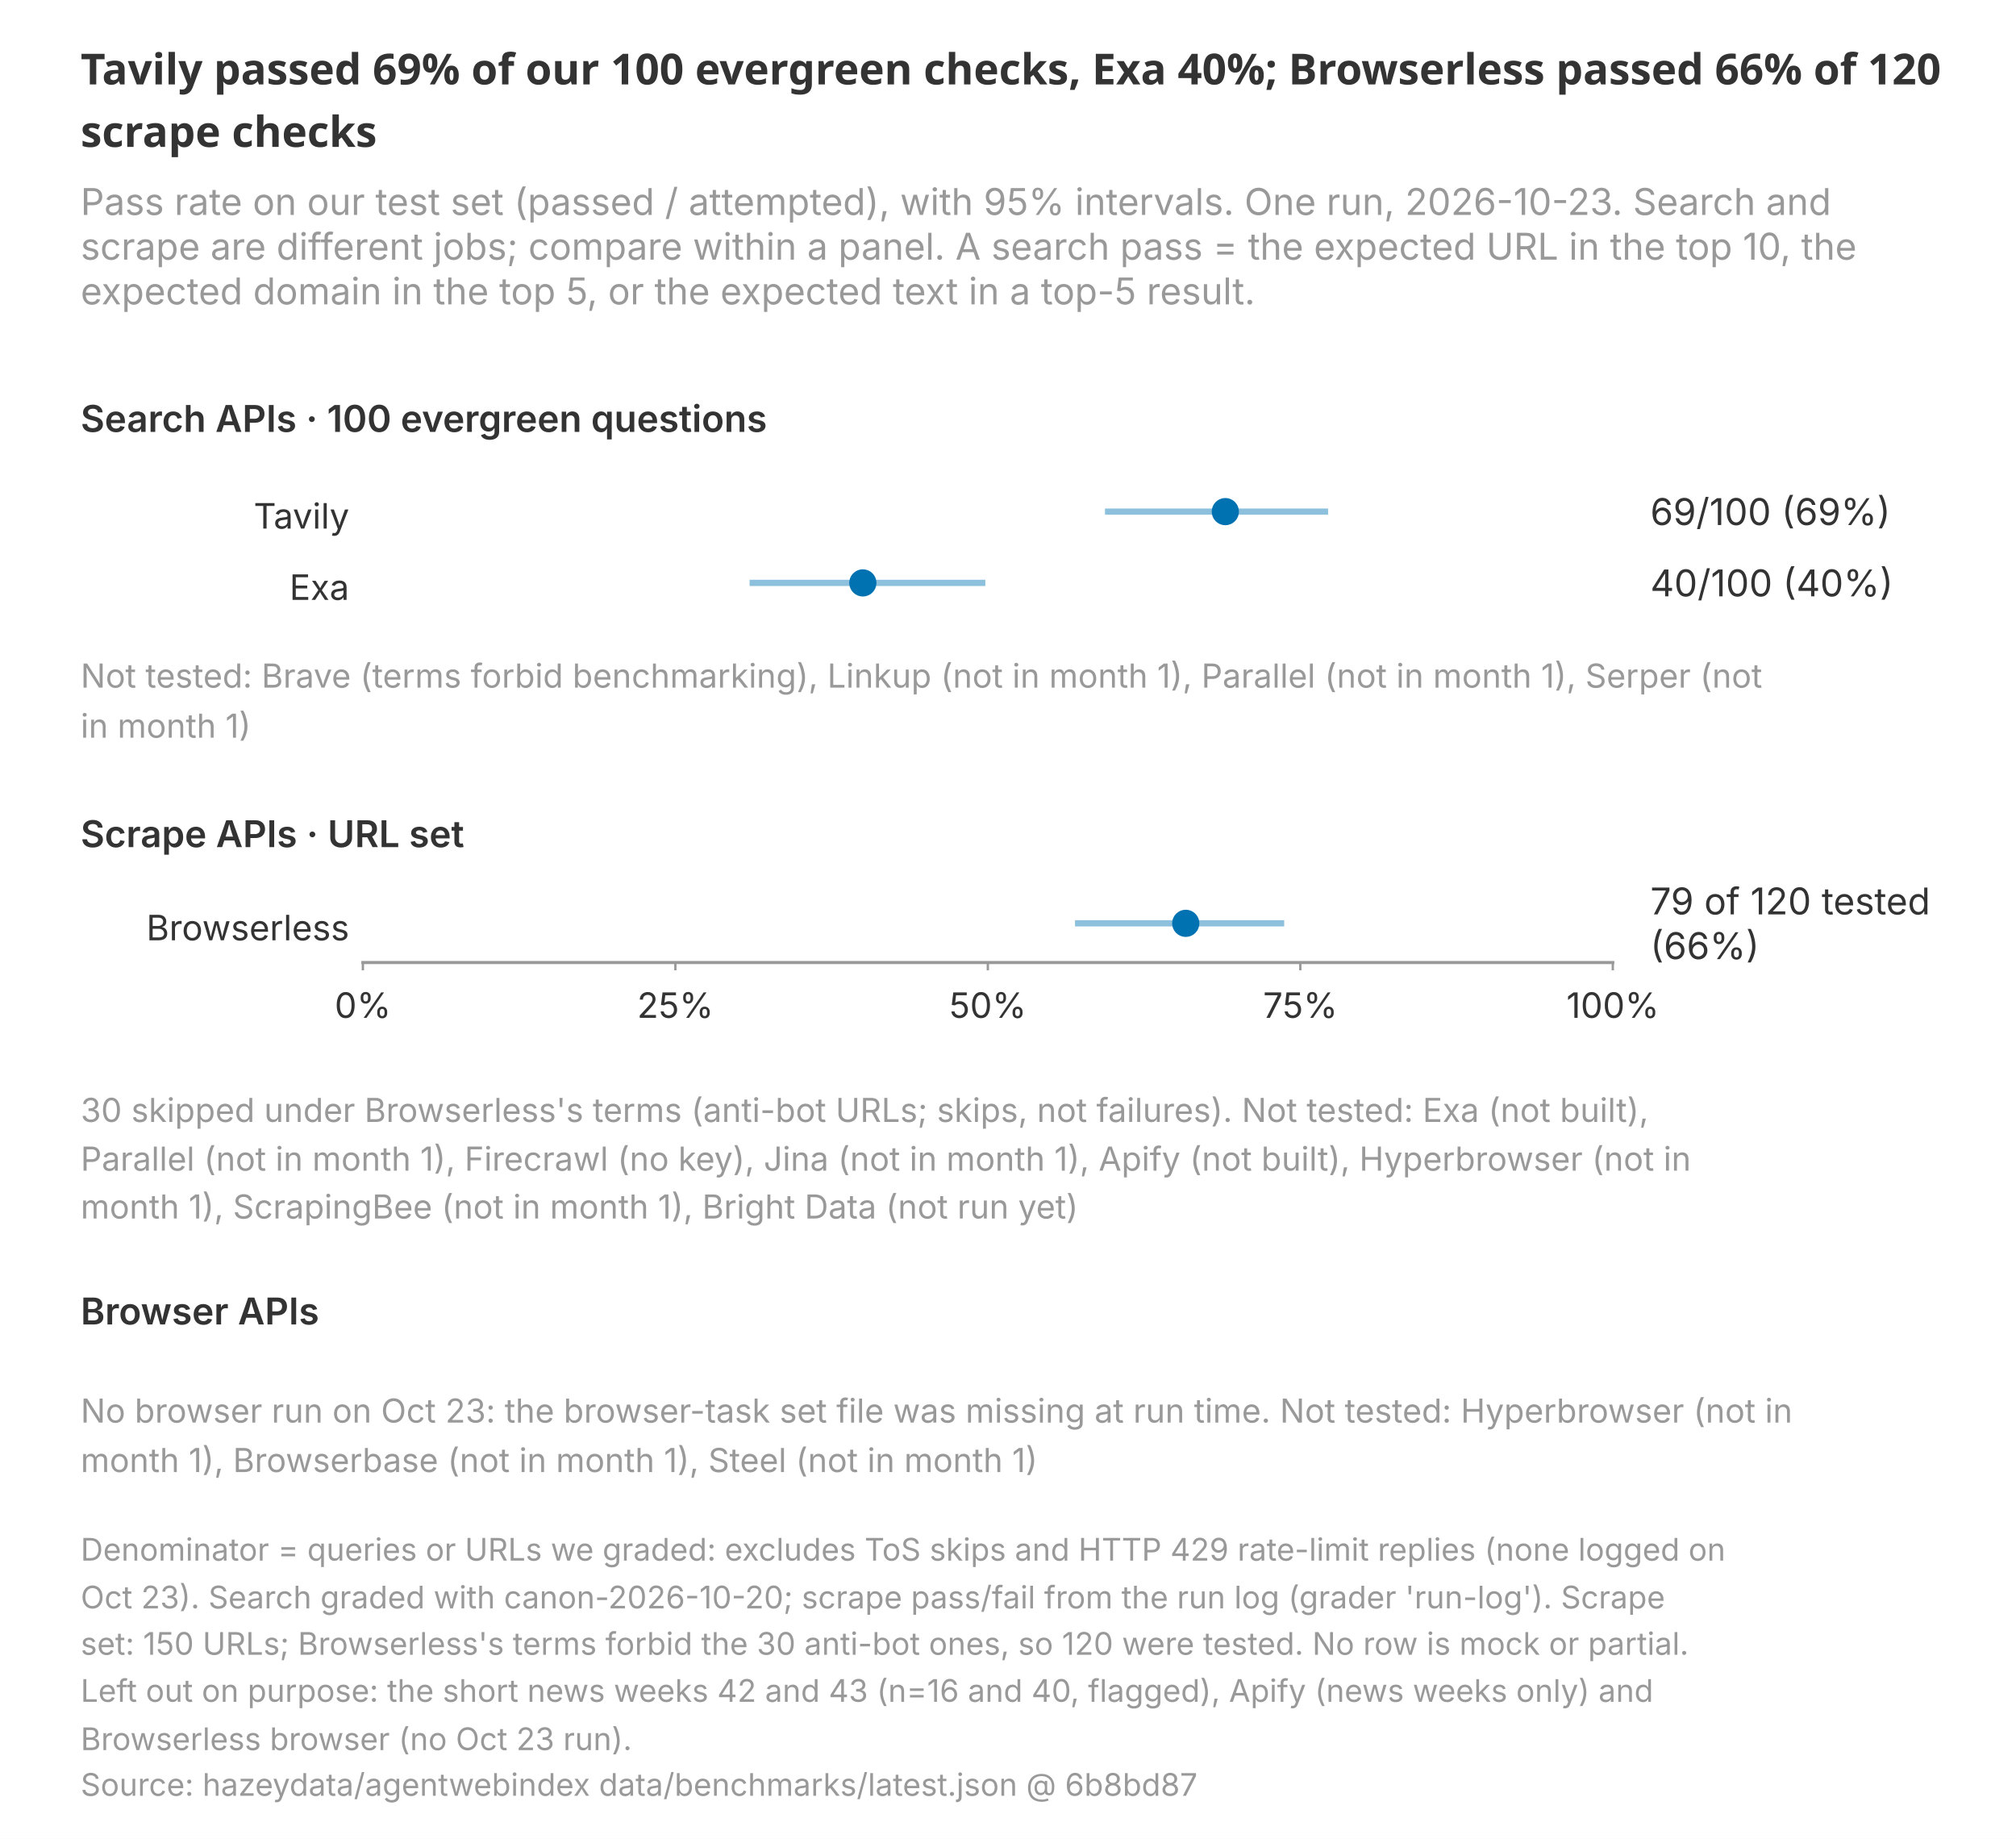
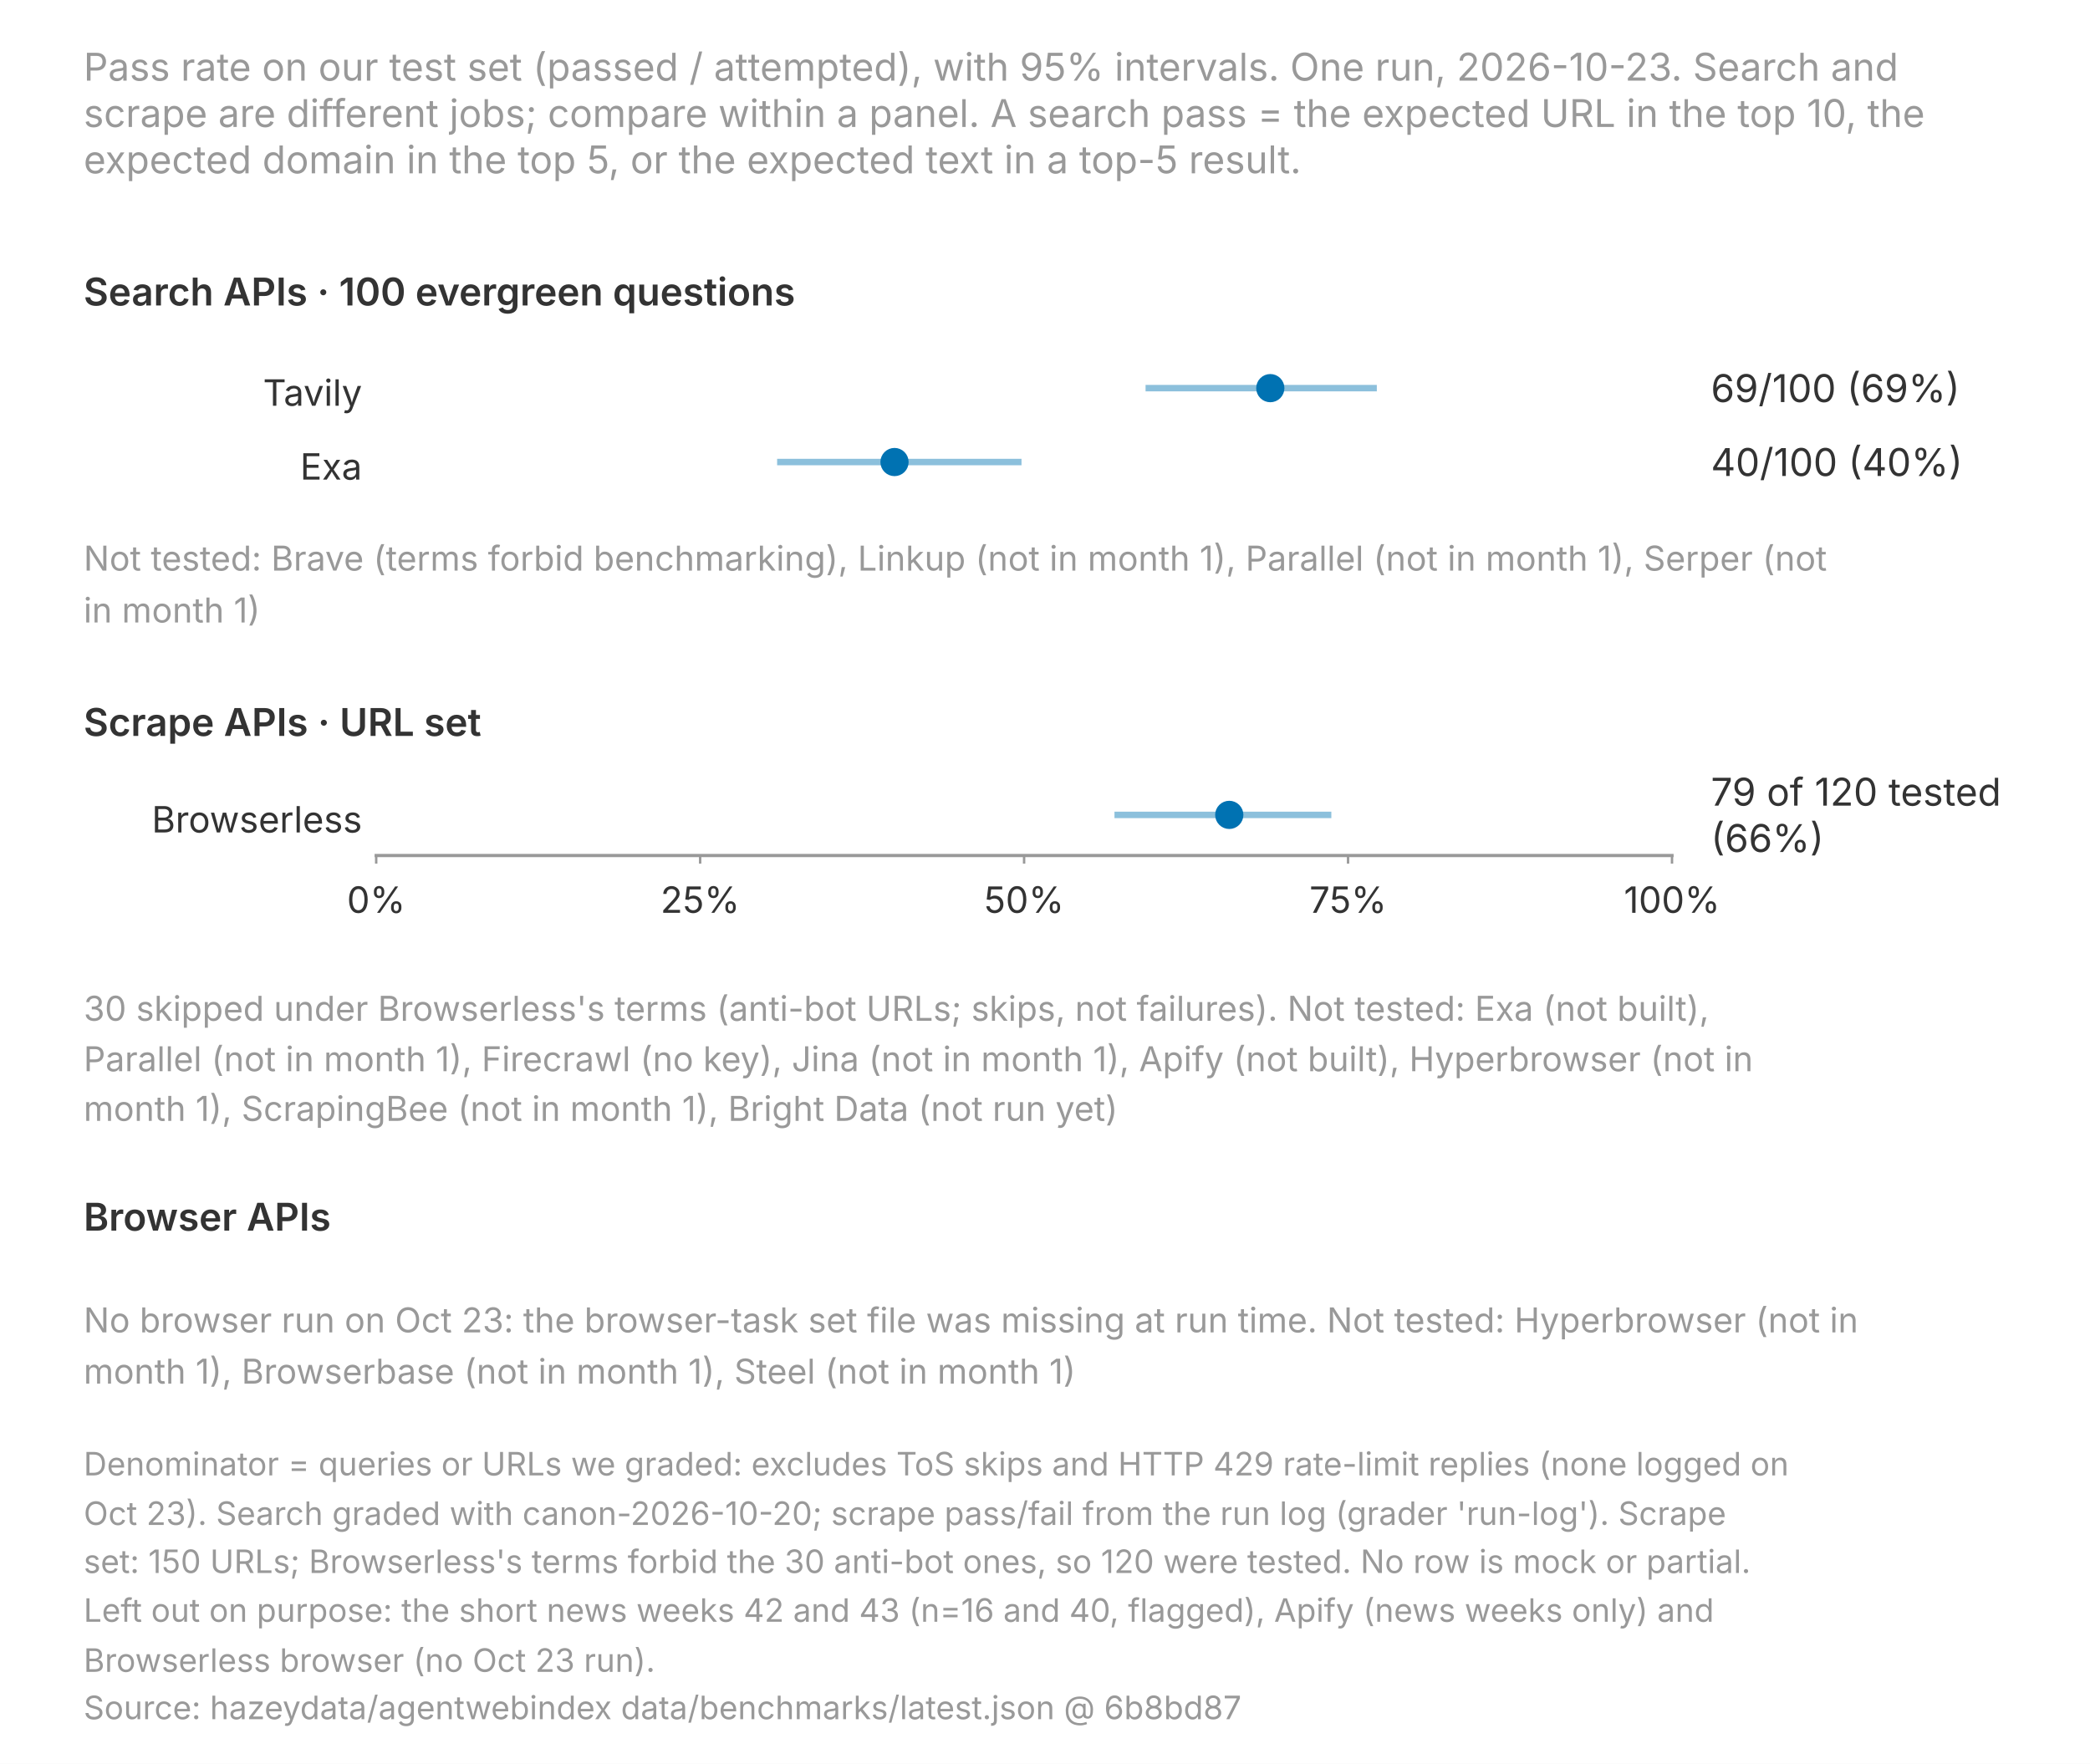
- <svg xmlns="http://www.w3.org/2000/svg" xmlns:xlink="http://www.w3.org/1999/xlink" width="518.4pt" height="472.736pt" viewBox="0 0 518.4 472.736" version="1.1">
+ <svg xmlns="http://www.w3.org/2000/svg" xmlns:xlink="http://www.w3.org/1999/xlink" role="img" aria-label="Tavily passed 69% of our 100 evergreen checks, Exa 40%; Browserless passed 66% of 120 scrape checks" width="518.4pt" height="437.479pt" viewBox="0 0 518.4 437.479" version="1.1">
  <defs>
    <style type="text/css">*{stroke-linejoin: round; stroke-linecap: butt}</style>
  </defs>
  <g id="figure_1">
    <g id="patch_1">
-       <path d="M 0 472.736  L 518.4 472.736  L 518.4 0  L 0 0  z " style="fill: #ffffff" />
+       <path d="M 0 437.479  L 518.4 437.479  L 518.4 0  L 0 0  z " style="fill: #ffffff" />
    </g>
    <g id="axes_1">
      <g id="patch_2">
-         <path d="M 93.312 160.852  L 414.72 160.852  L 414.72 120.532  L 93.312 120.532  z " style="fill: #ffffff" />
+         <path d="M 93.312 125.595  L 414.72 125.595  L 414.72 85.275  L 93.312 85.275  z " style="fill: #ffffff" />
      </g>
      <g id="matplotlib.axis_1">
        <g id="xtick_1">
          <g id="line2d_1" />
        </g>
        <g id="xtick_2">
          <g id="line2d_2" />
        </g>
        <g id="xtick_3">
          <g id="line2d_3" />
        </g>
        <g id="xtick_4">
          <g id="line2d_4" />
        </g>
        <g id="xtick_5">
          <g id="line2d_5" />
        </g>
      </g>
      <g id="matplotlib.axis_2">
        <g id="ytick_1">
          <g id="line2d_6" />
          <g id="text_1">
-             <text style="font-size: 9px; font-family: 'Inter', sans-serif; text-anchor: end; fill: #333333" x="89.812" y="154.216" transform="rotate(-0 89.812 154.2155)">Exa</text>
+             <text style="font-size: 9px; font-family: 'Inter', sans-serif; text-anchor: end; fill: #333333" x="89.812" y="118.958" transform="rotate(-0 89.812 118.958)">Exa</text>
          </g>
        </g>
        <g id="ytick_2">
          <g id="line2d_7" />
          <g id="text_2">
-             <text style="font-size: 9px; font-family: 'Inter', sans-serif; text-anchor: end; fill: #333333" x="89.812" y="135.888" transform="rotate(-0 89.812 135.8882)">Tavily</text>
+             <text style="font-size: 9px; font-family: 'Inter', sans-serif; text-anchor: end; fill: #333333" x="89.812" y="100.631" transform="rotate(-0 89.812 100.6307)">Tavily</text>
          </g>
        </g>
      </g>
      <g id="wilson-ci">
-         <path d="M 284.144 131.529  L 341.505 131.529  " clip-path="url(#p738cec2b0a)" style="fill: none; stroke: #8cc0dc; stroke-width: 1.6" />
+         <path d="M 284.144 96.271  L 341.505 96.271  " clip-path="url(#p6c392fb04b)" style="fill: none; stroke: #8cc0dc; stroke-width: 1.6" />
      </g>
      <g id="wilson-ci">
-         <path d="M 192.756 149.856  L 253.373 149.856  " clip-path="url(#p738cec2b0a)" style="fill: none; stroke: #8cc0dc; stroke-width: 1.6" />
+         <path d="M 192.756 114.599  L 253.373 114.599  " clip-path="url(#p6c392fb04b)" style="fill: none; stroke: #8cc0dc; stroke-width: 1.6" />
      </g>
      <g id="line2d_8">
        <defs>
-           <path id="mc26f1f0b62" d="M 0 3  C 0.796 3 1.559 2.684 2.121 2.121  C 2.684 1.559 3 0.796 3 0  C 3 -0.796 2.684 -1.559 2.121 -2.121  C 1.559 -2.684 0.796 -3 0 -3  C -0.796 -3 -1.559 -2.684 -2.121 -2.121  C -2.684 -1.559 -3 -0.796 -3 0  C -3 0.796 -2.684 1.559 -2.121 2.121  C -1.559 2.684 -0.796 3 0 3  z " style="stroke: #0072b2" />
+           <path id="m824ab61d52" d="M 0 3  C 0.796 3 1.559 2.684 2.121 2.121  C 2.684 1.559 3 0.796 3 0  C 3 -0.796 2.684 -1.559 2.121 -2.121  C 1.559 -2.684 0.796 -3 0 -3  C -0.796 -3 -1.559 -2.684 -2.121 -2.121  C -2.684 -1.559 -3 -0.796 -3 0  C -3 0.796 -2.684 1.559 -2.121 2.121  C -1.559 2.684 -0.796 3 0 3  z " style="stroke: #0072b2" />
        </defs>
-         <g clip-path="url(#p738cec2b0a)">
-           <use xlink:href="#mc26f1f0b62" x="315.084" y="131.529" style="fill: #0072b2; stroke: #0072b2" />
+         <g clip-path="url(#p6c392fb04b)">
+           <use xlink:href="#m824ab61d52" x="315.084" y="96.271" style="fill: #0072b2; stroke: #0072b2" />
        </g>
      </g>
      <g id="text_3">
-         <text style="font-size: 9.5px; font-family: 'Inter', sans-serif; text-anchor: start; fill: #333333" x="424.362" y="134.985" transform="rotate(-0 424.3622 134.9847)">69/100 (69%)</text>
+         <text style="font-size: 9.5px; font-family: 'Inter', sans-serif; text-anchor: start; fill: #333333" x="424.362" y="99.727" transform="rotate(-0 424.3622 99.72717)">69/100 (69%)</text>
      </g>
      <g id="line2d_9">
-         <g clip-path="url(#p738cec2b0a)">
-           <use xlink:href="#mc26f1f0b62" x="221.875" y="149.856" style="fill: #0072b2; stroke: #0072b2" />
+         <g clip-path="url(#p6c392fb04b)">
+           <use xlink:href="#m824ab61d52" x="221.875" y="114.599" style="fill: #0072b2; stroke: #0072b2" />
        </g>
      </g>
      <g id="text_4">
-         <text style="font-size: 9.5px; font-family: 'Inter', sans-serif; text-anchor: start; fill: #333333" x="424.362" y="153.312" transform="rotate(-0 424.3622 153.3119)">40/100 (40%)</text>
+         <text style="font-size: 9.5px; font-family: 'Inter', sans-serif; text-anchor: start; fill: #333333" x="424.362" y="118.054" transform="rotate(-0 424.3622 118.0544)">40/100 (40%)</text>
      </g>
    </g>
    <g id="axes_2">
      <g id="patch_3">
-         <path d="M 93.312 247.455  L 414.72 247.455  L 414.72 227.295  L 93.312 227.295  z " style="fill: #ffffff" />
+         <path d="M 93.312 212.197  L 414.72 212.197  L 414.72 192.037  L 93.312 192.037  z " style="fill: #ffffff" />
      </g>
      <g id="matplotlib.axis_3">
        <g id="xtick_6">
          <g id="line2d_10">
            <defs>
-               <path id="m9cb57ee607" d="M 0 0  L 0 2  " style="stroke: #999999; stroke-width: 0.6" />
+               <path id="m1c61bcdc0d" d="M 0 0  L 0 2  " style="stroke: #999999; stroke-width: 0.6" />
            </defs>
            <g>
-               <use xlink:href="#m9cb57ee607" x="93.312" y="247.455" style="fill: #999999; stroke: #999999; stroke-width: 0.6" />
+               <use xlink:href="#m1c61bcdc0d" x="93.312" y="212.197" style="fill: #999999; stroke: #999999; stroke-width: 0.6" />
            </g>
          </g>
          <g id="text_5">
-             <text style="font-size: 9px; font-family: 'Inter', sans-serif; text-anchor: middle; fill: #333333" x="93.312" y="261.674" transform="rotate(-0 93.312 261.6737)">0%</text>
+             <text style="font-size: 9px; font-family: 'Inter', sans-serif; text-anchor: middle; fill: #333333" x="93.312" y="226.416" transform="rotate(-0 93.312 226.4162)">0%</text>
          </g>
        </g>
        <g id="xtick_7">
          <g id="line2d_11">
            <g>
-               <use xlink:href="#m9cb57ee607" x="173.664" y="247.455" style="fill: #999999; stroke: #999999; stroke-width: 0.6" />
+               <use xlink:href="#m1c61bcdc0d" x="173.664" y="212.197" style="fill: #999999; stroke: #999999; stroke-width: 0.6" />
            </g>
          </g>
          <g id="text_6">
-             <text style="font-size: 9px; font-family: 'Inter', sans-serif; text-anchor: middle; fill: #333333" x="173.664" y="261.674" transform="rotate(-0 173.664 261.6737)">25%</text>
+             <text style="font-size: 9px; font-family: 'Inter', sans-serif; text-anchor: middle; fill: #333333" x="173.664" y="226.416" transform="rotate(-0 173.664 226.4162)">25%</text>
          </g>
        </g>
        <g id="xtick_8">
          <g id="line2d_12">
            <g>
-               <use xlink:href="#m9cb57ee607" x="254.016" y="247.455" style="fill: #999999; stroke: #999999; stroke-width: 0.6" />
+               <use xlink:href="#m1c61bcdc0d" x="254.016" y="212.197" style="fill: #999999; stroke: #999999; stroke-width: 0.6" />
            </g>
          </g>
          <g id="text_7">
-             <text style="font-size: 9px; font-family: 'Inter', sans-serif; text-anchor: middle; fill: #333333" x="254.016" y="261.674" transform="rotate(-0 254.016 261.6737)">50%</text>
+             <text style="font-size: 9px; font-family: 'Inter', sans-serif; text-anchor: middle; fill: #333333" x="254.016" y="226.416" transform="rotate(-0 254.016 226.4162)">50%</text>
          </g>
        </g>
        <g id="xtick_9">
          <g id="line2d_13">
            <g>
-               <use xlink:href="#m9cb57ee607" x="334.368" y="247.455" style="fill: #999999; stroke: #999999; stroke-width: 0.6" />
+               <use xlink:href="#m1c61bcdc0d" x="334.368" y="212.197" style="fill: #999999; stroke: #999999; stroke-width: 0.6" />
            </g>
          </g>
          <g id="text_8">
-             <text style="font-size: 9px; font-family: 'Inter', sans-serif; text-anchor: middle; fill: #333333" x="334.368" y="261.674" transform="rotate(-0 334.368 261.6737)">75%</text>
+             <text style="font-size: 9px; font-family: 'Inter', sans-serif; text-anchor: middle; fill: #333333" x="334.368" y="226.416" transform="rotate(-0 334.368 226.4162)">75%</text>
          </g>
        </g>
        <g id="xtick_10">
          <g id="line2d_14">
            <g>
-               <use xlink:href="#m9cb57ee607" x="414.72" y="247.455" style="fill: #999999; stroke: #999999; stroke-width: 0.6" />
+               <use xlink:href="#m1c61bcdc0d" x="414.72" y="212.197" style="fill: #999999; stroke: #999999; stroke-width: 0.6" />
            </g>
          </g>
          <g id="text_9">
-             <text style="font-size: 9px; font-family: 'Inter', sans-serif; text-anchor: middle; fill: #333333" x="414.72" y="261.674" transform="rotate(-0 414.72 261.6737)">100%</text>
+             <text style="font-size: 9px; font-family: 'Inter', sans-serif; text-anchor: middle; fill: #333333" x="414.72" y="226.416" transform="rotate(-0 414.72 226.4162)">100%</text>
          </g>
        </g>
      </g>
      <g id="matplotlib.axis_4">
        <g id="ytick_3">
          <g id="line2d_15" />
          <g id="text_10">
-             <text style="font-size: 9px; font-family: 'Inter', sans-serif; text-anchor: end; fill: #333333" x="89.812" y="241.734" transform="rotate(-0 89.812 241.7344)">Browserless</text>
+             <text style="font-size: 9px; font-family: 'Inter', sans-serif; text-anchor: end; fill: #333333" x="89.812" y="206.477" transform="rotate(-0 89.812 206.4769)">Browserless</text>
          </g>
        </g>
      </g>
      <g id="wilson-ci">
-         <path d="M 276.433 237.375  L 330.221 237.375  " clip-path="url(#p0f37671076)" style="fill: none; stroke: #8cc0dc; stroke-width: 1.6" />
+         <path d="M 276.433 202.118  L 330.221 202.118  " clip-path="url(#pf2d396e86c)" style="fill: none; stroke: #8cc0dc; stroke-width: 1.6" />
      </g>
      <g id="patch_4">
-         <path d="M 93.312 247.455  L 414.72 247.455  " style="fill: none; stroke: #999999; stroke-width: 0.8; stroke-linejoin: miter; stroke-linecap: square" />
+         <path d="M 93.312 212.197  L 414.72 212.197  " style="fill: none; stroke: #999999; stroke-width: 0.8; stroke-linejoin: miter; stroke-linecap: square" />
      </g>
      <g id="line2d_16">
-         <g clip-path="url(#p0f37671076)">
-           <use xlink:href="#mc26f1f0b62" x="304.906" y="237.375" style="fill: #0072b2; stroke: #0072b2" />
+         <g clip-path="url(#pf2d396e86c)">
+           <use xlink:href="#m824ab61d52" x="304.906" y="202.118" style="fill: #0072b2; stroke: #0072b2" />
        </g>
      </g>
      <g id="text_11">
-         <text style="font-size: 9.5px; font-family: 'Inter', sans-serif; fill: #333333" transform="translate(424.3622 235.0835)">79 of 120 tested</text>
-         <text style="font-size: 9.5px; font-family: 'Inter', sans-serif; fill: #333333" transform="translate(424.3622 246.5781)">(66%)</text>
+         <text style="font-size: 9.5px; font-family: 'Inter', sans-serif; fill: #333333" transform="translate(424.3622 199.826)">79 of 120 tested</text>
+         <text style="font-size: 9.5px; font-family: 'Inter', sans-serif; fill: #333333" transform="translate(424.3622 211.3206)">(66%)</text>
      </g>
    </g>
    <g id="text_12">
-       <text style="font-weight: 600; font-size: 11px; font-family: 'Space Grotesk'; fill: #333333" transform="translate(20.736 21.69804)">Tavily passed 69% of our 100 evergreen checks, Exa 40%; Browserless passed 66% of 120</text>
-       <text style="font-weight: 600; font-size: 11px; font-family: 'Space Grotesk'; fill: #333333" transform="translate(20.736 37.7621)">scrape checks</text>
+       <text style="font-size: 9.5px; font-family: 'Inter', sans-serif; fill: #999999" transform="translate(20.736 20.00313)">Pass rate on our test set (passed / attempted), with 95% intervals. One run, 2026-10-23. Search and</text>
+       <text style="font-size: 9.5px; font-family: 'Inter', sans-serif; fill: #999999" transform="translate(20.736 31.49775)">scrape are different jobs; compare within a panel. A search pass = the expected URL in the top 10, the</text>
+       <text style="font-size: 9.5px; font-family: 'Inter', sans-serif; fill: #999999" transform="translate(20.736 42.99238)">expected domain in the top 5, or the expected text in a top-5 result.</text>
    </g>
    <g id="text_13">
-       <text style="font-size: 9.5px; font-family: 'Inter', sans-serif; fill: #999999" transform="translate(20.736 55.26062)">Pass rate on our test set (passed / attempted), with 95% intervals. One run, 2026-10-23. Search and</text>
-       <text style="font-size: 9.5px; font-family: 'Inter', sans-serif; fill: #999999" transform="translate(20.736 66.75525)">scrape are different jobs; compare within a panel. A search pass = the expected URL in the top 10, the</text>
-       <text style="font-size: 9.5px; font-family: 'Inter', sans-serif; fill: #999999" transform="translate(20.736 78.24988)">expected domain in the top 5, or the expected text in a top-5 result.</text>
+       <text style="font-weight: 600; font-size: 9.5px; font-family: 'Inter', sans-serif; text-anchor: start; fill: #333333" x="20.736" y="75.771" transform="rotate(-0 20.736 75.77081)">Search APIs · 100 evergreen questions</text>
    </g>
    <g id="text_14">
-       <text style="font-weight: 600; font-size: 9.5px; font-family: 'Inter', sans-serif; text-anchor: start; fill: #333333" x="20.736" y="111.028" transform="rotate(-0 20.736 111.0283)">Search APIs · 100 evergreen questions</text>
+       <text style="font-size: 8.5px; font-family: 'Inter', sans-serif; fill: #999999" transform="translate(20.736 141.5251)">Not tested: Brave (terms forbid benchmarking), Linkup (not in month 1), Parallel (not in month 1), Serper (not</text>
+       <text style="font-size: 8.5px; font-family: 'Inter', sans-serif; fill: #999999" transform="translate(20.736 154.3999)">in month 1)</text>
    </g>
    <g id="text_15">
-       <text style="font-size: 8.5px; font-family: 'Inter', sans-serif; fill: #999999" transform="translate(20.736 176.7826)">Not tested: Brave (terms forbid benchmarking), Linkup (not in month 1), Parallel (not in month 1), Serper (not</text>
-       <text style="font-size: 8.5px; font-family: 'Inter', sans-serif; fill: #999999" transform="translate(20.736 189.6574)">in month 1)</text>
+       <text style="font-weight: 600; font-size: 9.5px; font-family: 'Inter', sans-serif; text-anchor: start; fill: #333333" x="20.736" y="182.533" transform="rotate(-0 20.736 182.5333)">Scrape APIs · URL set</text>
    </g>
    <g id="text_16">
-       <text style="font-weight: 600; font-size: 9.5px; font-family: 'Inter', sans-serif; text-anchor: start; fill: #333333" x="20.736" y="217.791" transform="rotate(-0 20.736 217.7908)">Scrape APIs · URL set</text>
+       <text style="font-size: 8.5px; font-family: 'Inter', sans-serif; fill: #999999" transform="translate(20.736 253.1822)">30 skipped under Browserless's terms (anti-bot URLs; skips, not failures). Not tested: Exa (not built),</text>
+       <text style="font-size: 8.5px; font-family: 'Inter', sans-serif; fill: #999999" transform="translate(20.736 265.7024)">Parallel (not in month 1), Firecrawl (no key), Jina (not in month 1), Apify (not built), Hyperbrowser (not in</text>
+       <text style="font-size: 8.5px; font-family: 'Inter', sans-serif; fill: #999999" transform="translate(20.736 278.0108)">month 1), ScrapingBee (not in month 1), Bright Data (not run yet)</text>
    </g>
    <g id="text_17">
-       <text style="font-size: 8.5px; font-family: 'Inter', sans-serif; fill: #999999" transform="translate(20.736 288.4397)">30 skipped under Browserless's terms (anti-bot URLs; skips, not failures). Not tested: Exa (not built),</text>
-       <text style="font-size: 8.5px; font-family: 'Inter', sans-serif; fill: #999999" transform="translate(20.736 300.9599)">Parallel (not in month 1), Firecrawl (no key), Jina (not in month 1), Apify (not built), Hyperbrowser (not in</text>
-       <text style="font-size: 8.5px; font-family: 'Inter', sans-serif; fill: #999999" transform="translate(20.736 313.2683)">month 1), ScrapingBee (not in month 1), Bright Data (not run yet)</text>
+       <text style="font-weight: 600; font-size: 9.5px; font-family: 'Inter', sans-serif; text-anchor: start; fill: #333333" x="20.736" y="305.237" transform="rotate(-0 20.736 305.2371)">Browser APIs</text>
    </g>
    <g id="text_18">
-       <text style="font-weight: 600; font-size: 9.5px; font-family: 'Inter', sans-serif; text-anchor: start; fill: #333333" x="20.736" y="340.495" transform="rotate(-0 20.736 340.4946)">Browser APIs</text>
+       <text style="font-size: 8.5px; font-family: 'Inter', sans-serif; fill: #999999" transform="translate(20.736 330.4761)">No browser run on Oct 23: the browser-task set file was missing at run time. Not tested: Hyperbrowser (not in</text>
+       <text style="font-size: 8.5px; font-family: 'Inter', sans-serif; fill: #999999" transform="translate(20.736 343.1849)">month 1), Browserbase (not in month 1), Steel (not in month 1)</text>
    </g>
    <g id="text_19">
-       <text style="font-size: 8.5px; font-family: 'Inter', sans-serif; fill: #999999" transform="translate(20.736 365.7336)">No browser run on Oct 23: the browser-task set file was missing at run time. Not tested: Hyperbrowser (not in</text>
-       <text style="font-size: 8.5px; font-family: 'Inter', sans-serif; fill: #999999" transform="translate(20.736 378.4424)">month 1), Browserbase (not in month 1), Steel (not in month 1)</text>
-     </g>
-     <g id="text_20">
-       <text style="font-size: 8px; font-family: 'Inter', sans-serif; fill: #999999" transform="translate(20.736 401.2134)">Denominator = queries or URLs we graded: excludes ToS skips and HTTP 429 rate-limit replies (none logged on</text>
-       <text style="font-size: 8px; font-family: 'Inter', sans-serif; fill: #999999" transform="translate(20.736 413.4968)">Oct 23). Search graded with canon-2026-10-20; scrape pass/fail from the run log (grader 'run-log'). Scrape</text>
-       <text style="font-size: 8px; font-family: 'Inter', sans-serif; fill: #999999" transform="translate(20.736 425.4182)">set: 150 URLs; Browserless's terms forbid the 30 anti-bot ones, so 120 were tested. No row is mock or partial.</text>
-       <text style="font-size: 8px; font-family: 'Inter', sans-serif; fill: #999999" transform="translate(20.736 437.5122)">Left out on purpose: the short news weeks 42 and 43 (n=16 and 40, flagged), Apify (news weeks only) and</text>
-       <text style="font-size: 8px; font-family: 'Inter', sans-serif; fill: #999999" transform="translate(20.736 449.93)">Browserless browser (no Oct 23 run).</text>
-       <text style="font-size: 8px; font-family: 'Inter', sans-serif; fill: #999999" transform="translate(20.736 461.6702)">Source: hazeydata/agentwebindex data/benchmarks/latest.json @ 6b8bd87</text>
+       <text style="font-size: 8px; font-family: 'Inter', sans-serif; fill: #999999" transform="translate(20.736 365.9559)">Denominator = queries or URLs we graded: excludes ToS skips and HTTP 429 rate-limit replies (none logged on</text>
+       <text style="font-size: 8px; font-family: 'Inter', sans-serif; fill: #999999" transform="translate(20.736 378.2393)">Oct 23). Search graded with canon-2026-10-20; scrape pass/fail from the run log (grader 'run-log'). Scrape</text>
+       <text style="font-size: 8px; font-family: 'Inter', sans-serif; fill: #999999" transform="translate(20.736 390.1607)">set: 150 URLs; Browserless's terms forbid the 30 anti-bot ones, so 120 were tested. No row is mock or partial.</text>
+       <text style="font-size: 8px; font-family: 'Inter', sans-serif; fill: #999999" transform="translate(20.736 402.2547)">Left out on purpose: the short news weeks 42 and 43 (n=16 and 40, flagged), Apify (news weeks only) and</text>
+       <text style="font-size: 8px; font-family: 'Inter', sans-serif; fill: #999999" transform="translate(20.736 414.6725)">Browserless browser (no Oct 23 run).</text>
+       <text style="font-size: 8px; font-family: 'Inter', sans-serif; fill: #999999" transform="translate(20.736 426.4127)">Source: hazeydata/agentwebindex data/benchmarks/latest.json @ 6b8bd87</text>
    </g>
  </g>
  <defs>
-     <clipPath id="p738cec2b0a">
-       <rect x="93.312" y="120.532" width="321.408" height="40.32" />
+     <clipPath id="p6c392fb04b">
+       <rect x="93.312" y="85.275" width="321.408" height="40.32" />
    </clipPath>
-     <clipPath id="p0f37671076">
-       <rect x="93.312" y="227.295" width="321.408" height="20.16" />
+     <clipPath id="pf2d396e86c">
+       <rect x="93.312" y="192.037" width="321.408" height="20.16" />
    </clipPath>
  </defs>
</svg>
